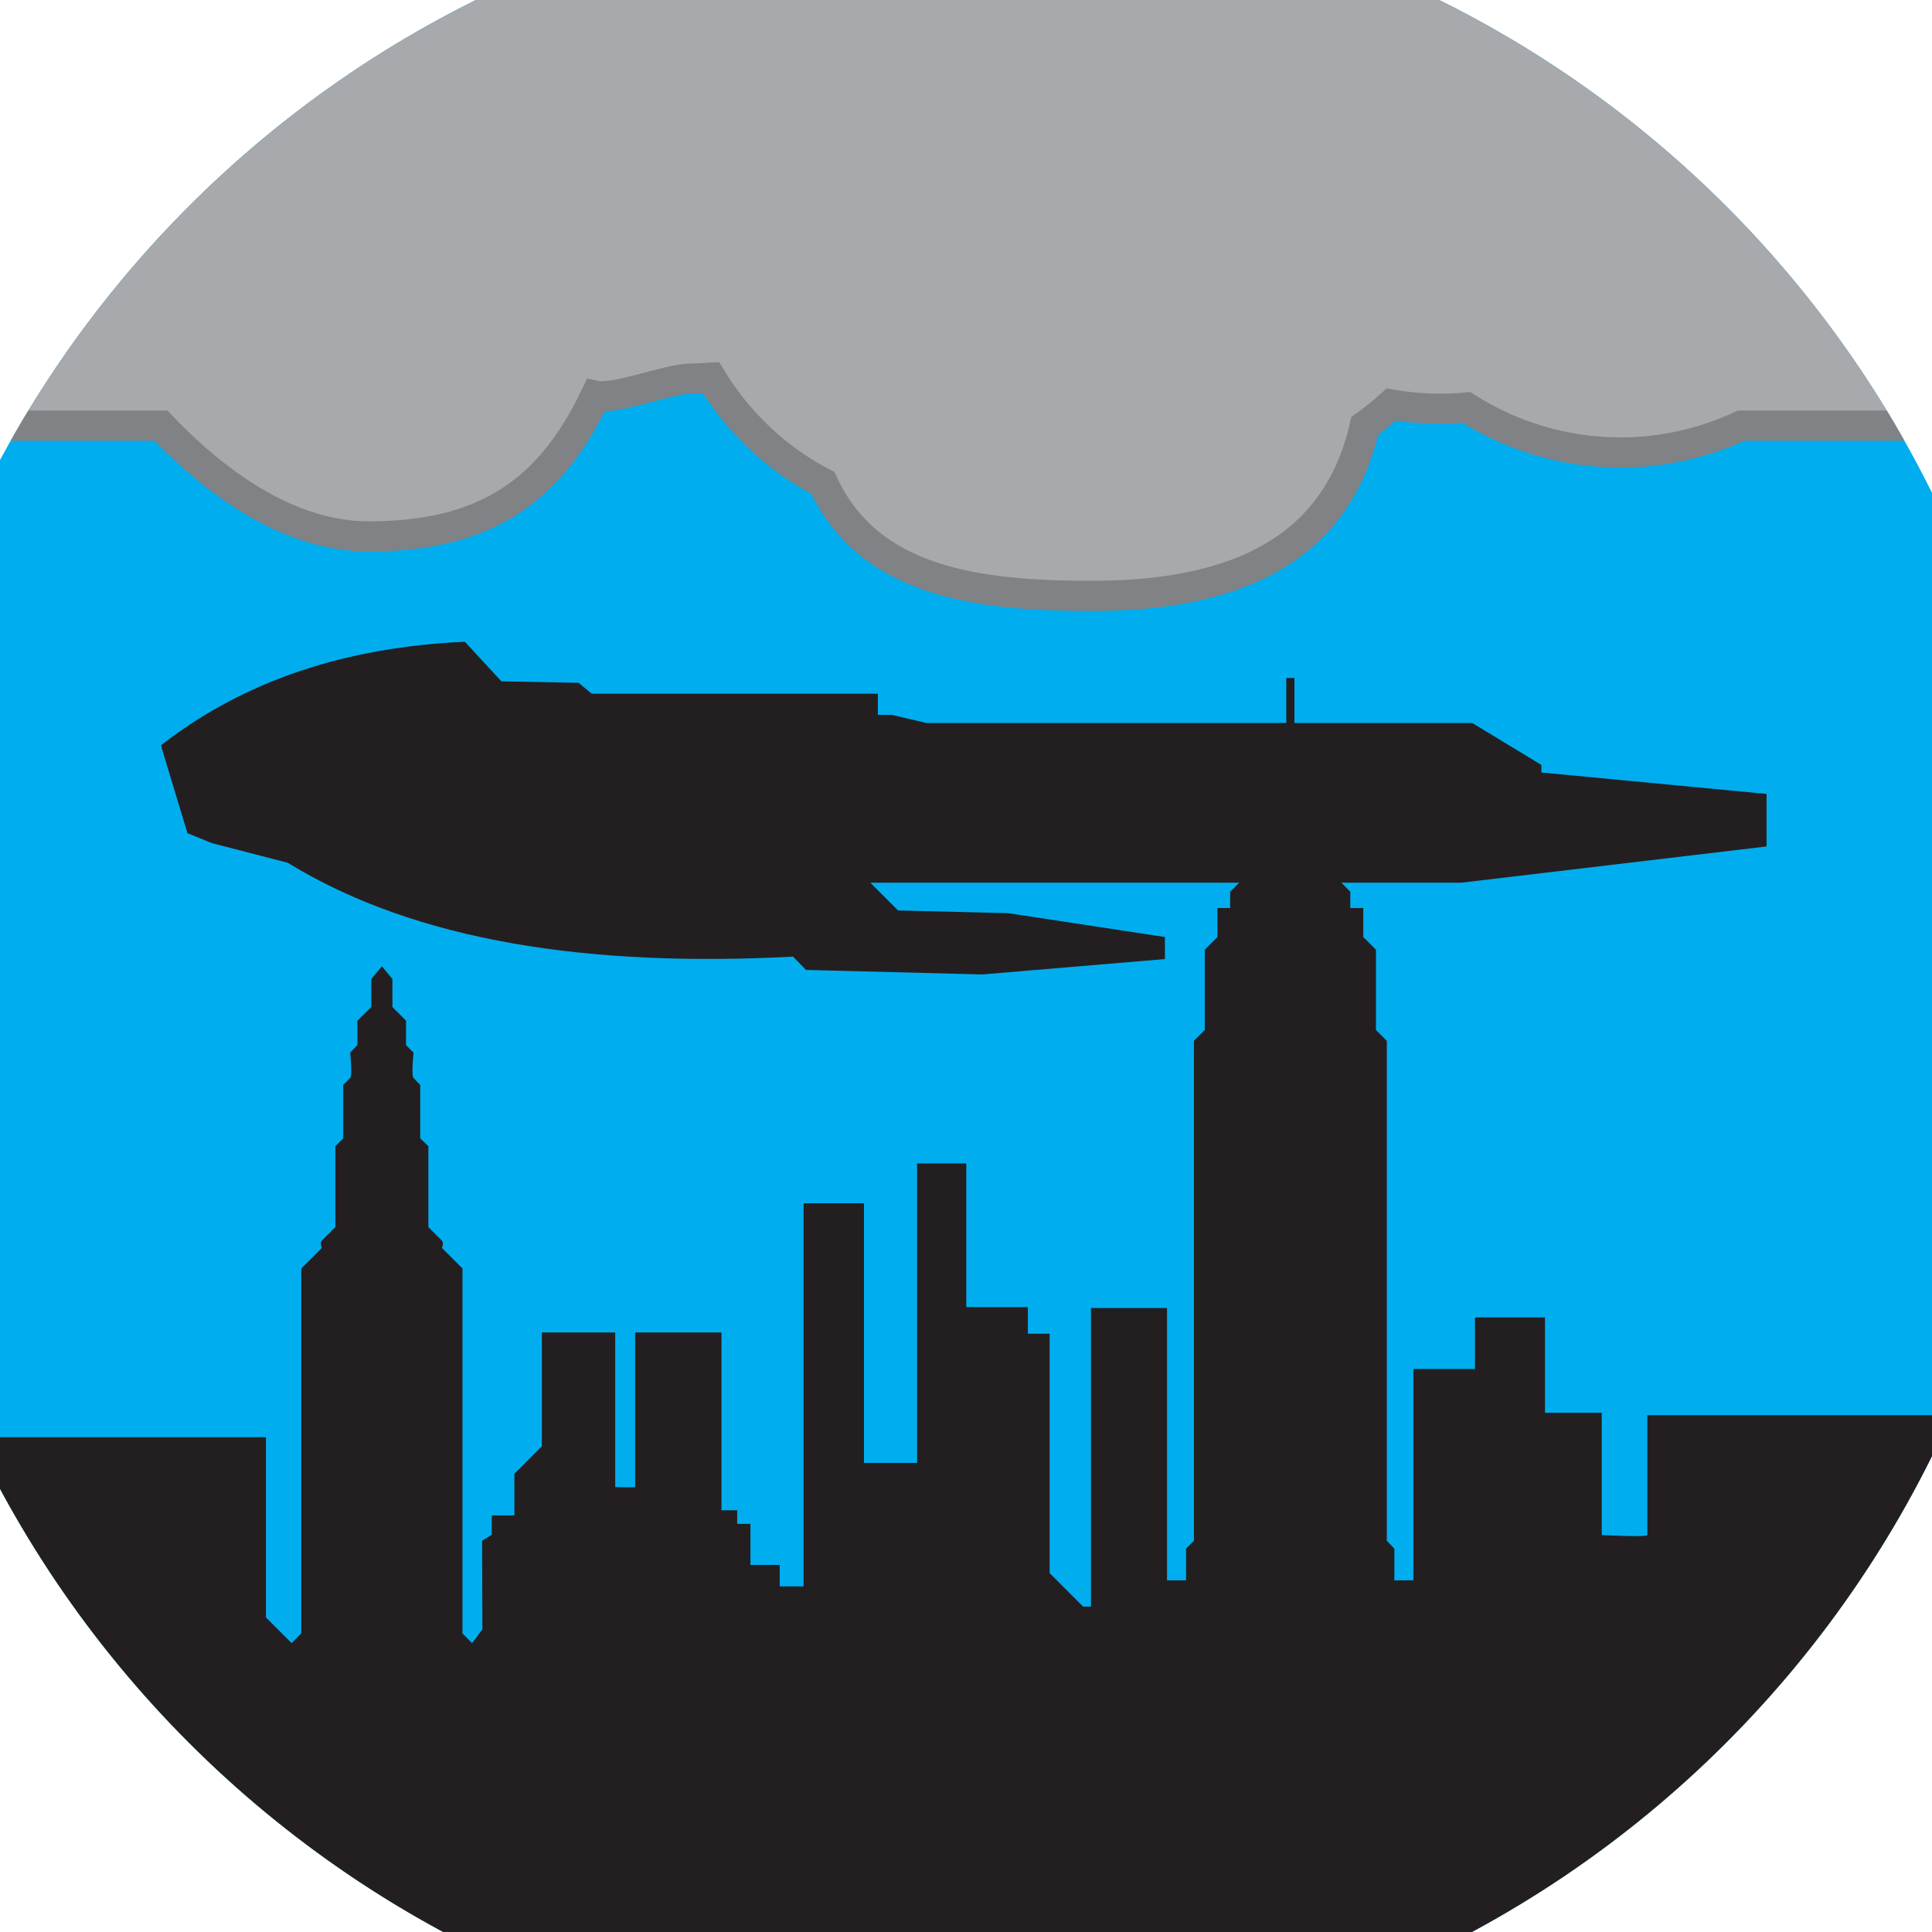
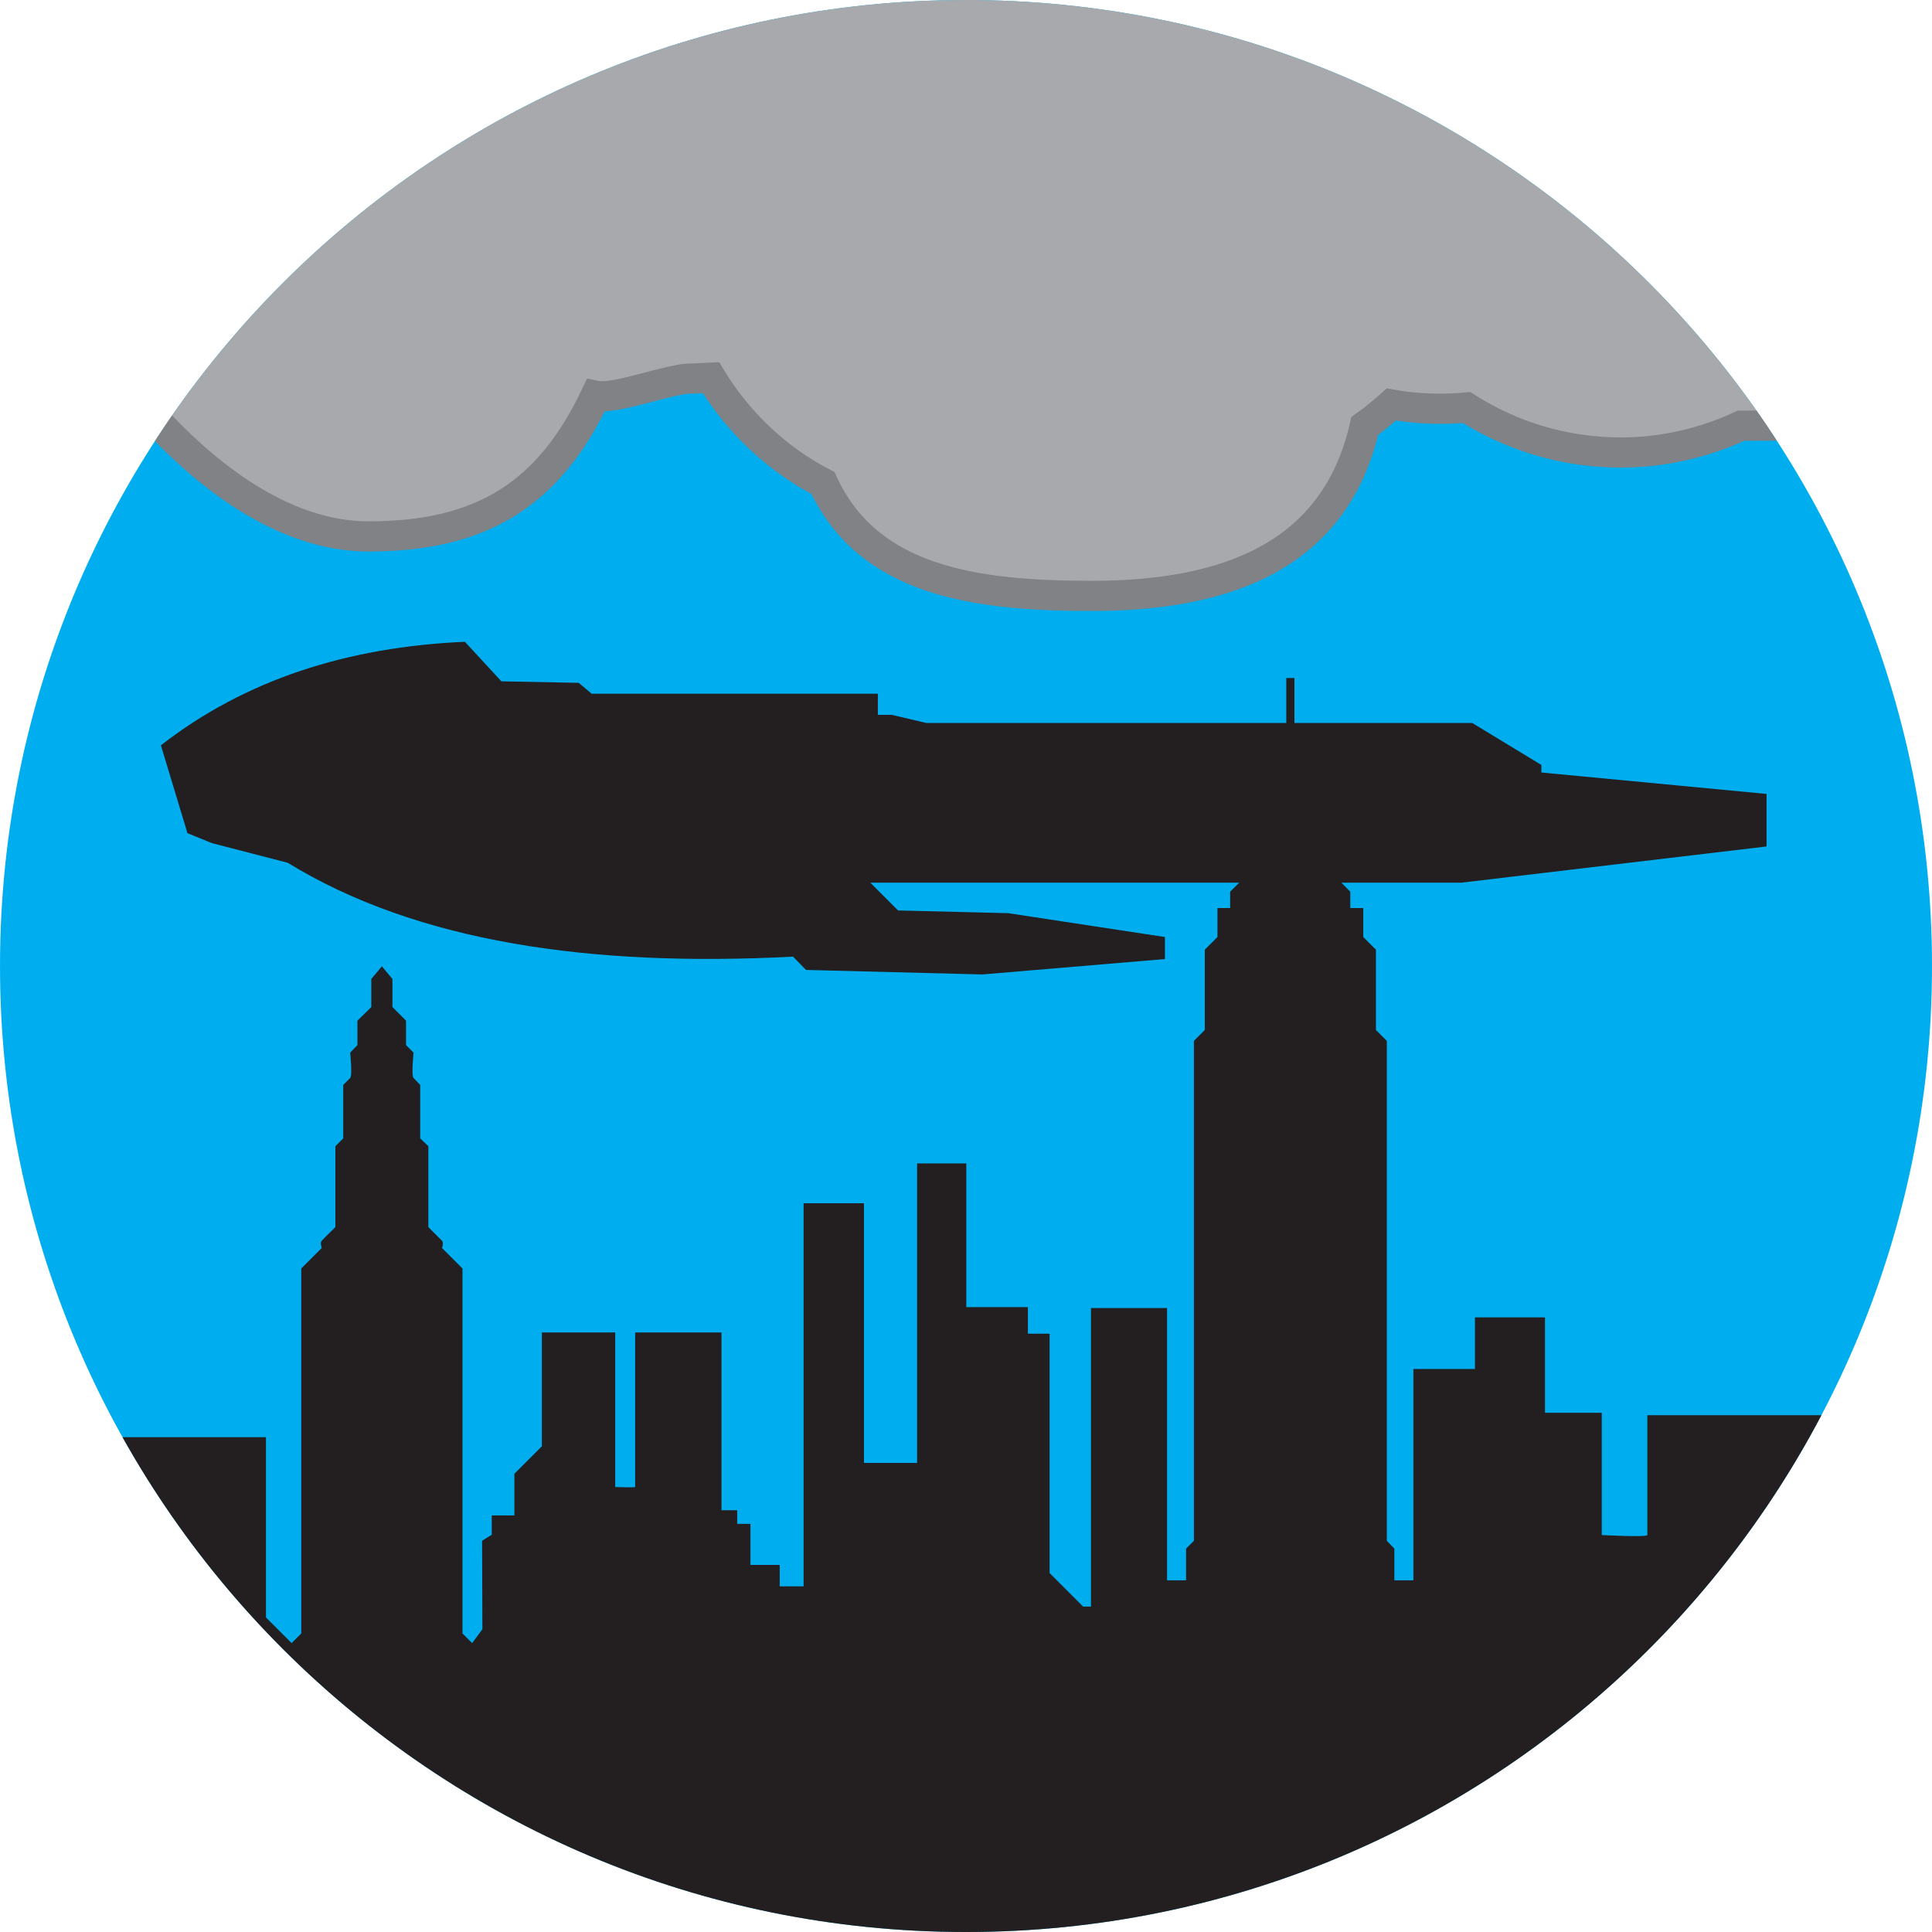
<svg xmlns="http://www.w3.org/2000/svg" viewBox="0 0 64 64" role="img" aria-label="In Atmosphere">
  <clipPath id="tk">
-     <circle cx="31.72" cy="32.28" r="36" />
+     <circle cx="32" cy="32" r="32" />
  </clipPath>
  <g clip-path="url(#tk)">
    <path fill="#00aeef" d="M-4.28 -3.72H67.72V68.28H-4.28Z" />
    <path fill="#231f20" d="M51.06 25.59L51.06 25.34L48.77 23.95L30.69 23.95L29.54 23.68L29.08 23.68L29.08 22.98L19.6 22.98L19.17 22.62L16.61 22.57L15.4 21.26C11.52 21.43 8.13 22.51 5.33 24.69L6.21 27.6L7.02 27.93L9.53 28.58C13.82 31.21 19.57 32.04 26.27 31.69L26.7 32.13L32.54 32.28L38.59 31.77L38.59 31.04L33.4 30.25L29.75 30.16L28.83 29.24L48.41 29.24L58.52 28.04L58.52 26.3L51.06 25.59" />
    <path fill="#231f20" d="M8.81 47.61L8.81 53.58L9.66 54.43L9.98 54.11L9.98 42.02L10.66 41.34C10.66 41.34 10.59 41.17 10.66 41.1C10.73 41.02 11.11 40.65 11.11 40.65L11.11 37.97L11.37 37.71L11.37 35.94C11.37 35.94 11.52 35.79 11.6 35.71C11.68 35.63 11.6 34.87 11.6 34.87L11.84 34.62L11.84 33.81L12.3 33.36L12.3 32.43L12.65 32.01L13 32.43L13 33.36L13.45 33.81L13.45 34.62L13.7 34.87C13.7 34.87 13.62 35.63 13.7 35.71C13.78 35.79 13.92 35.94 13.92 35.94L13.92 37.71L14.19 37.97L14.19 40.65L14.64 41.1C14.71 41.17 14.64 41.34 14.64 41.34L15.32 42.02L15.32 54.11L15.64 54.43L15.98 53.97L15.97 51.04L16.29 50.84L16.29 50.2L17.04 50.2L17.04 48.82L17.95 47.91L17.95 44.14L20.38 44.14L20.38 49.26C20.38 49.26 21.04 49.28 21.04 49.26L21.04 44.14L23.9 44.14L23.9 50.03L24.42 50.03L24.42 50.48L24.86 50.48L24.86 51.84L25.83 51.84L25.83 52.55L26.62 52.55L26.62 39.86L28.62 39.86L28.62 48.46L30.38 48.46L30.38 38.54L32.01 38.54L32.01 43.3L34.05 43.3L34.05 44.18L34.77 44.18L34.77 52.11L35.88 53.22L36.14 53.22L36.14 43.33L38.66 43.33L38.66 52.35L39.29 52.35L39.29 51.3L39.55 51.04L39.55 34.48L39.91 34.12L39.91 31.46L40.33 31.04L40.33 30.08L40.75 30.08L40.75 29.54L41.23 29.06L41.23 28.77L42.06 28.77L42.06 24.02L42.61 24.02L42.61 22.46L42.88 22.46L42.88 24.02L43.42 24.02L43.42 28.77L44.26 28.77L44.26 29.06L44.73 29.54L44.73 30.08L45.16 30.08L45.16 31.04L45.58 31.46L45.58 34.12L45.94 34.48L45.94 51.04L46.19 51.3L46.19 52.35L46.82 52.35L46.82 45.35L48.86 45.35L48.86 43.64L51.18 43.64L51.18 46.8L53.06 46.8L53.06 50.85C53.06 50.85 54.57 50.93 54.57 50.85L54.57 46.88L67.72 46.88L67.72 68.28L-4.28 68.28L-4.28 47.61" />
    <path fill="#a7a9ac" d="M57.68 14.1C56.47 14.66 55.12 14.99 53.69 14.99C51.81 14.99 50.06 14.44 48.58 13.5C48.29 13.53 47.99 13.54 47.69 13.54C47.14 13.54 46.61 13.49 46.09 13.4C45.81 13.65 45.52 13.89 45.21 14.11C44.25 18.36 40.72 19.74 36.17 19.74C32.33 19.74 28.77 19.27 27.26 16C25.73 15.2 24.44 13.98 23.55 12.51C23.32 12.52 23.1 12.54 22.88 12.54C22.17 12.54 20.39 13.25 19.73 13.11C18.2 16.33 16.01 17.77 12.21 17.77C9.5 17.77 7.06 15.91 5.33 14.1L-4.28 14.1L-4.28 -3.72L67.72 -3.72L67.72 14.1L57.68 14.1" />
    <path fill="none" stroke="#808285" stroke-width="1" d="M67.72 14.1L57.68 14.1C56.47 14.66 55.12 14.99 53.69 14.99C51.81 14.99 50.06 14.44 48.58 13.5C48.29 13.53 47.99 13.54 47.69 13.54C47.14 13.54 46.61 13.49 46.09 13.4C45.81 13.65 45.52 13.89 45.21 14.11C44.25 18.36 40.72 19.74 36.17 19.74C32.33 19.74 28.77 19.27 27.26 16C25.72 15.2 24.44 13.98 23.55 12.51C23.32 12.52 23.1 12.54 22.88 12.54C22.17 12.54 20.39 13.25 19.73 13.11C18.2 16.33 16.01 17.77 12.21 17.77C9.5 17.77 7.06 15.91 5.33 14.1L-4.28 14.1" />
  </g>
</svg>
